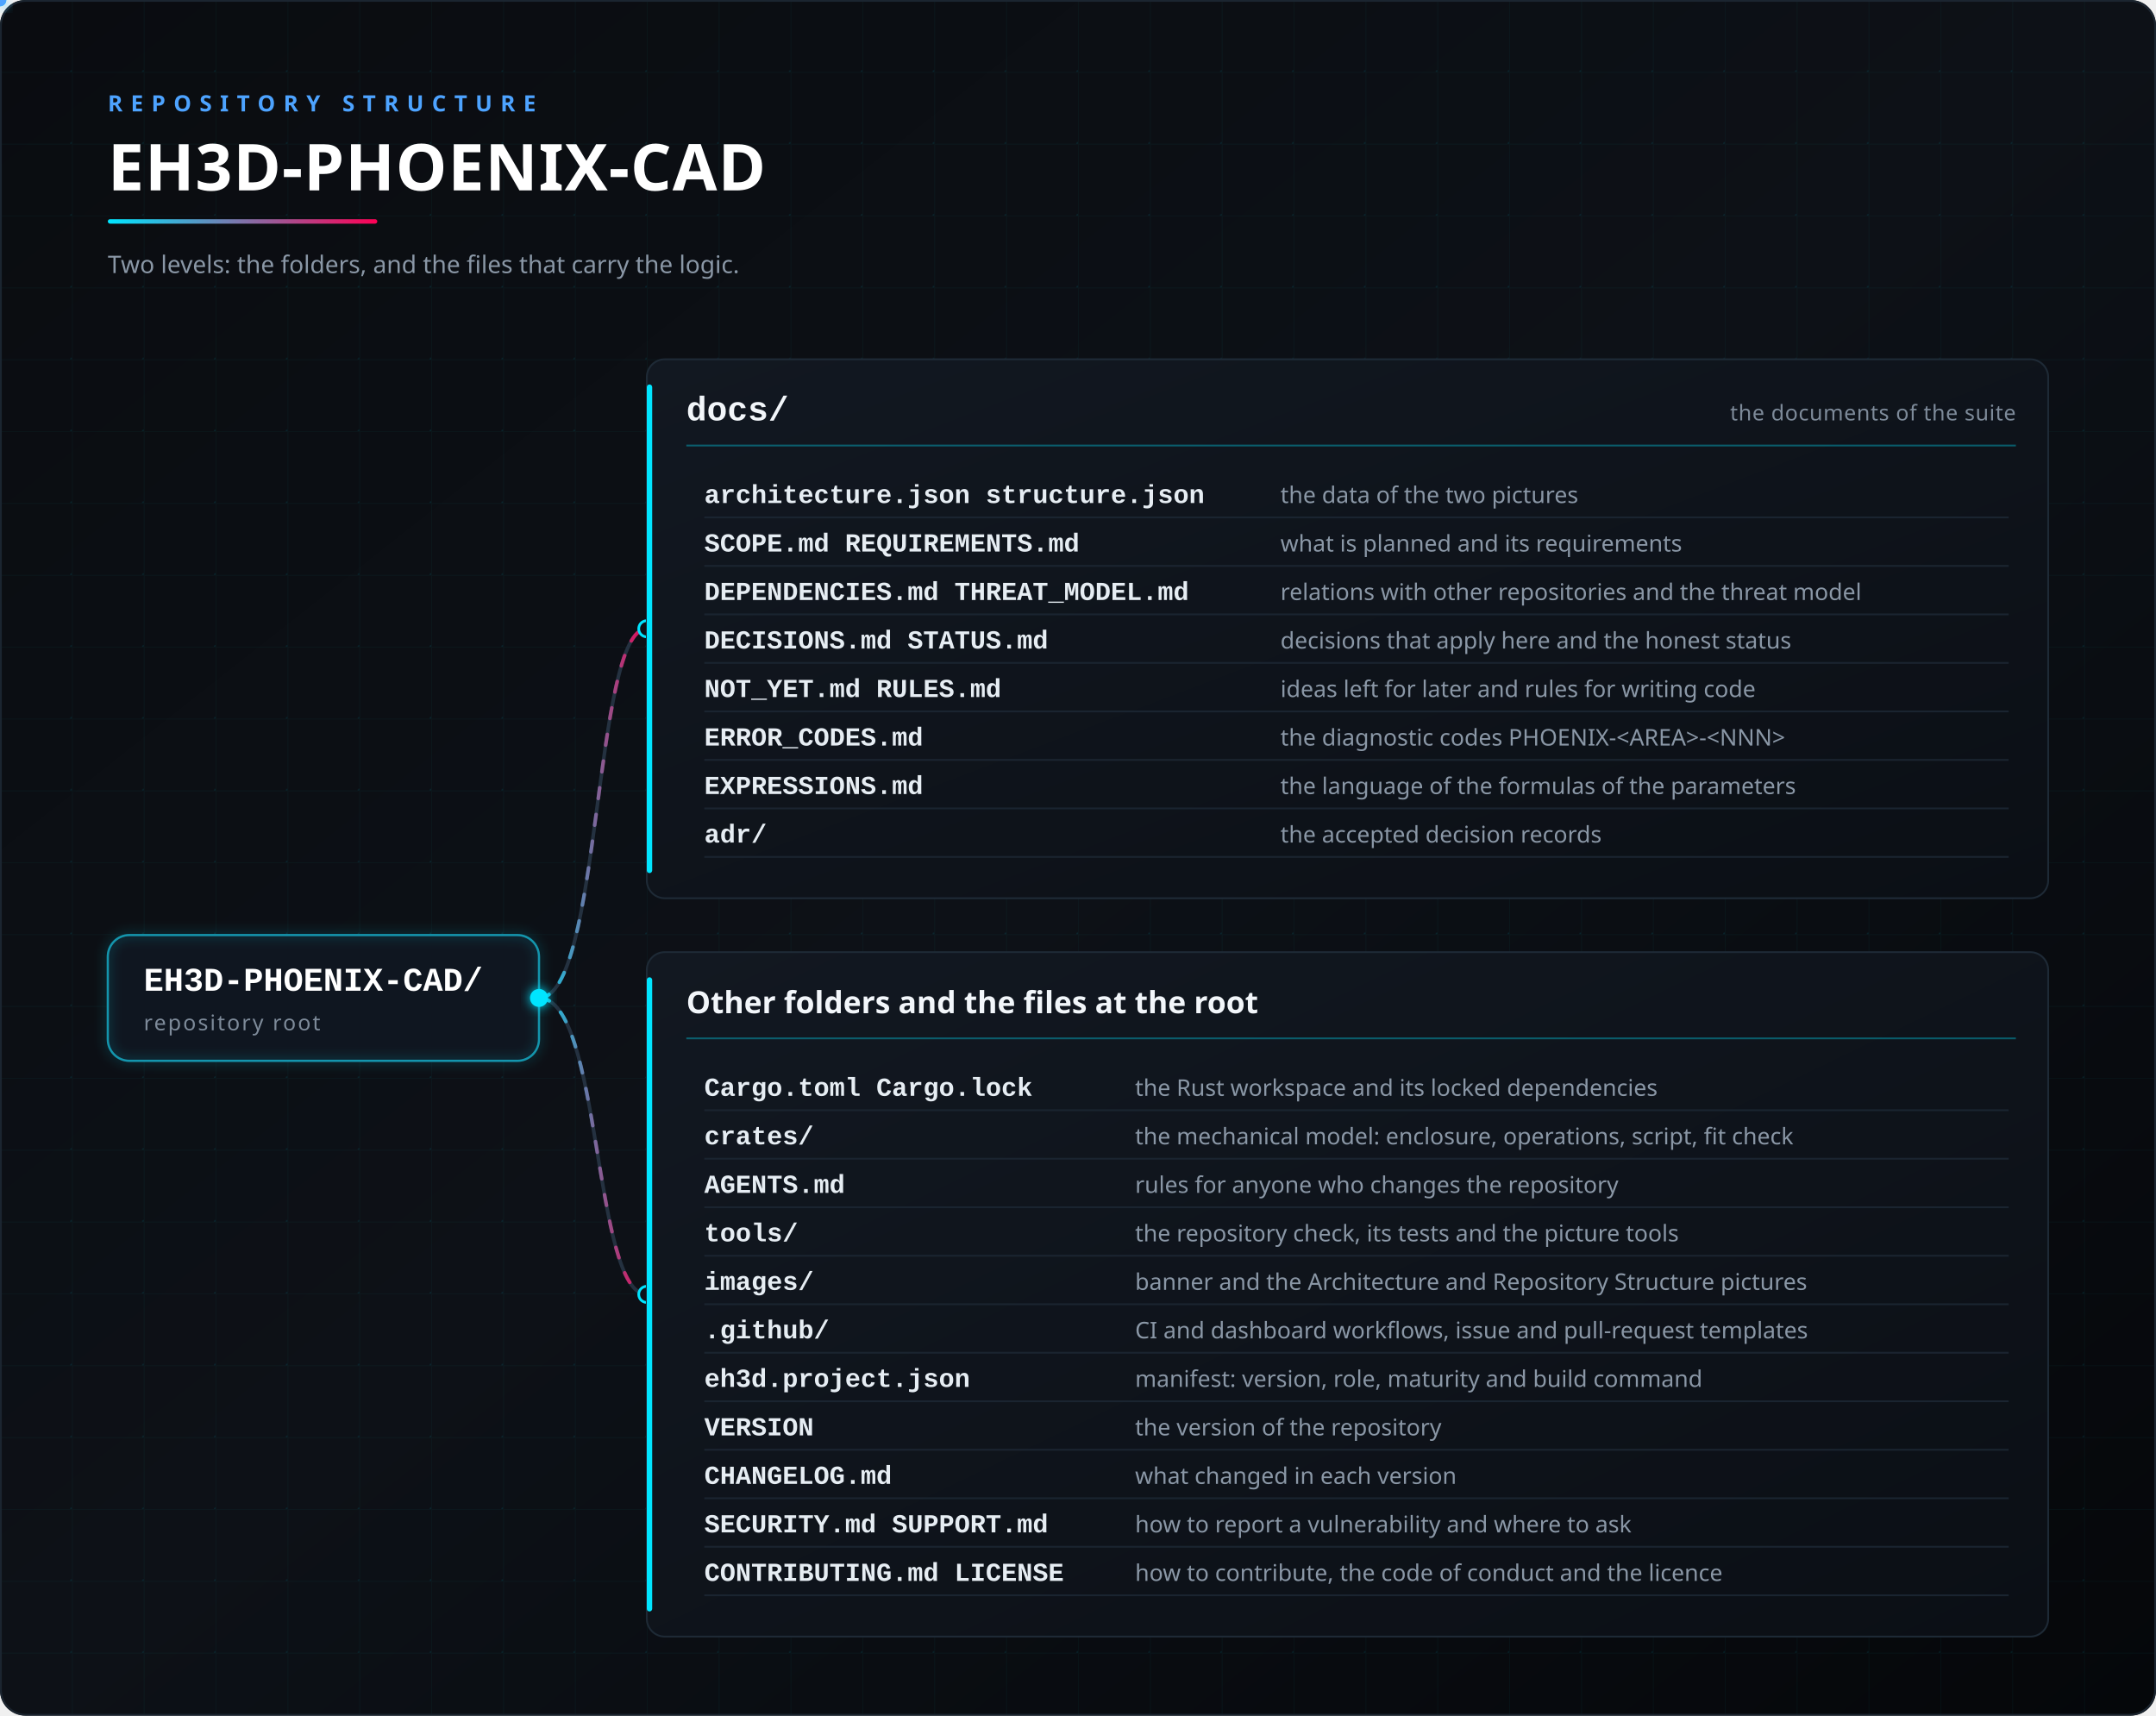
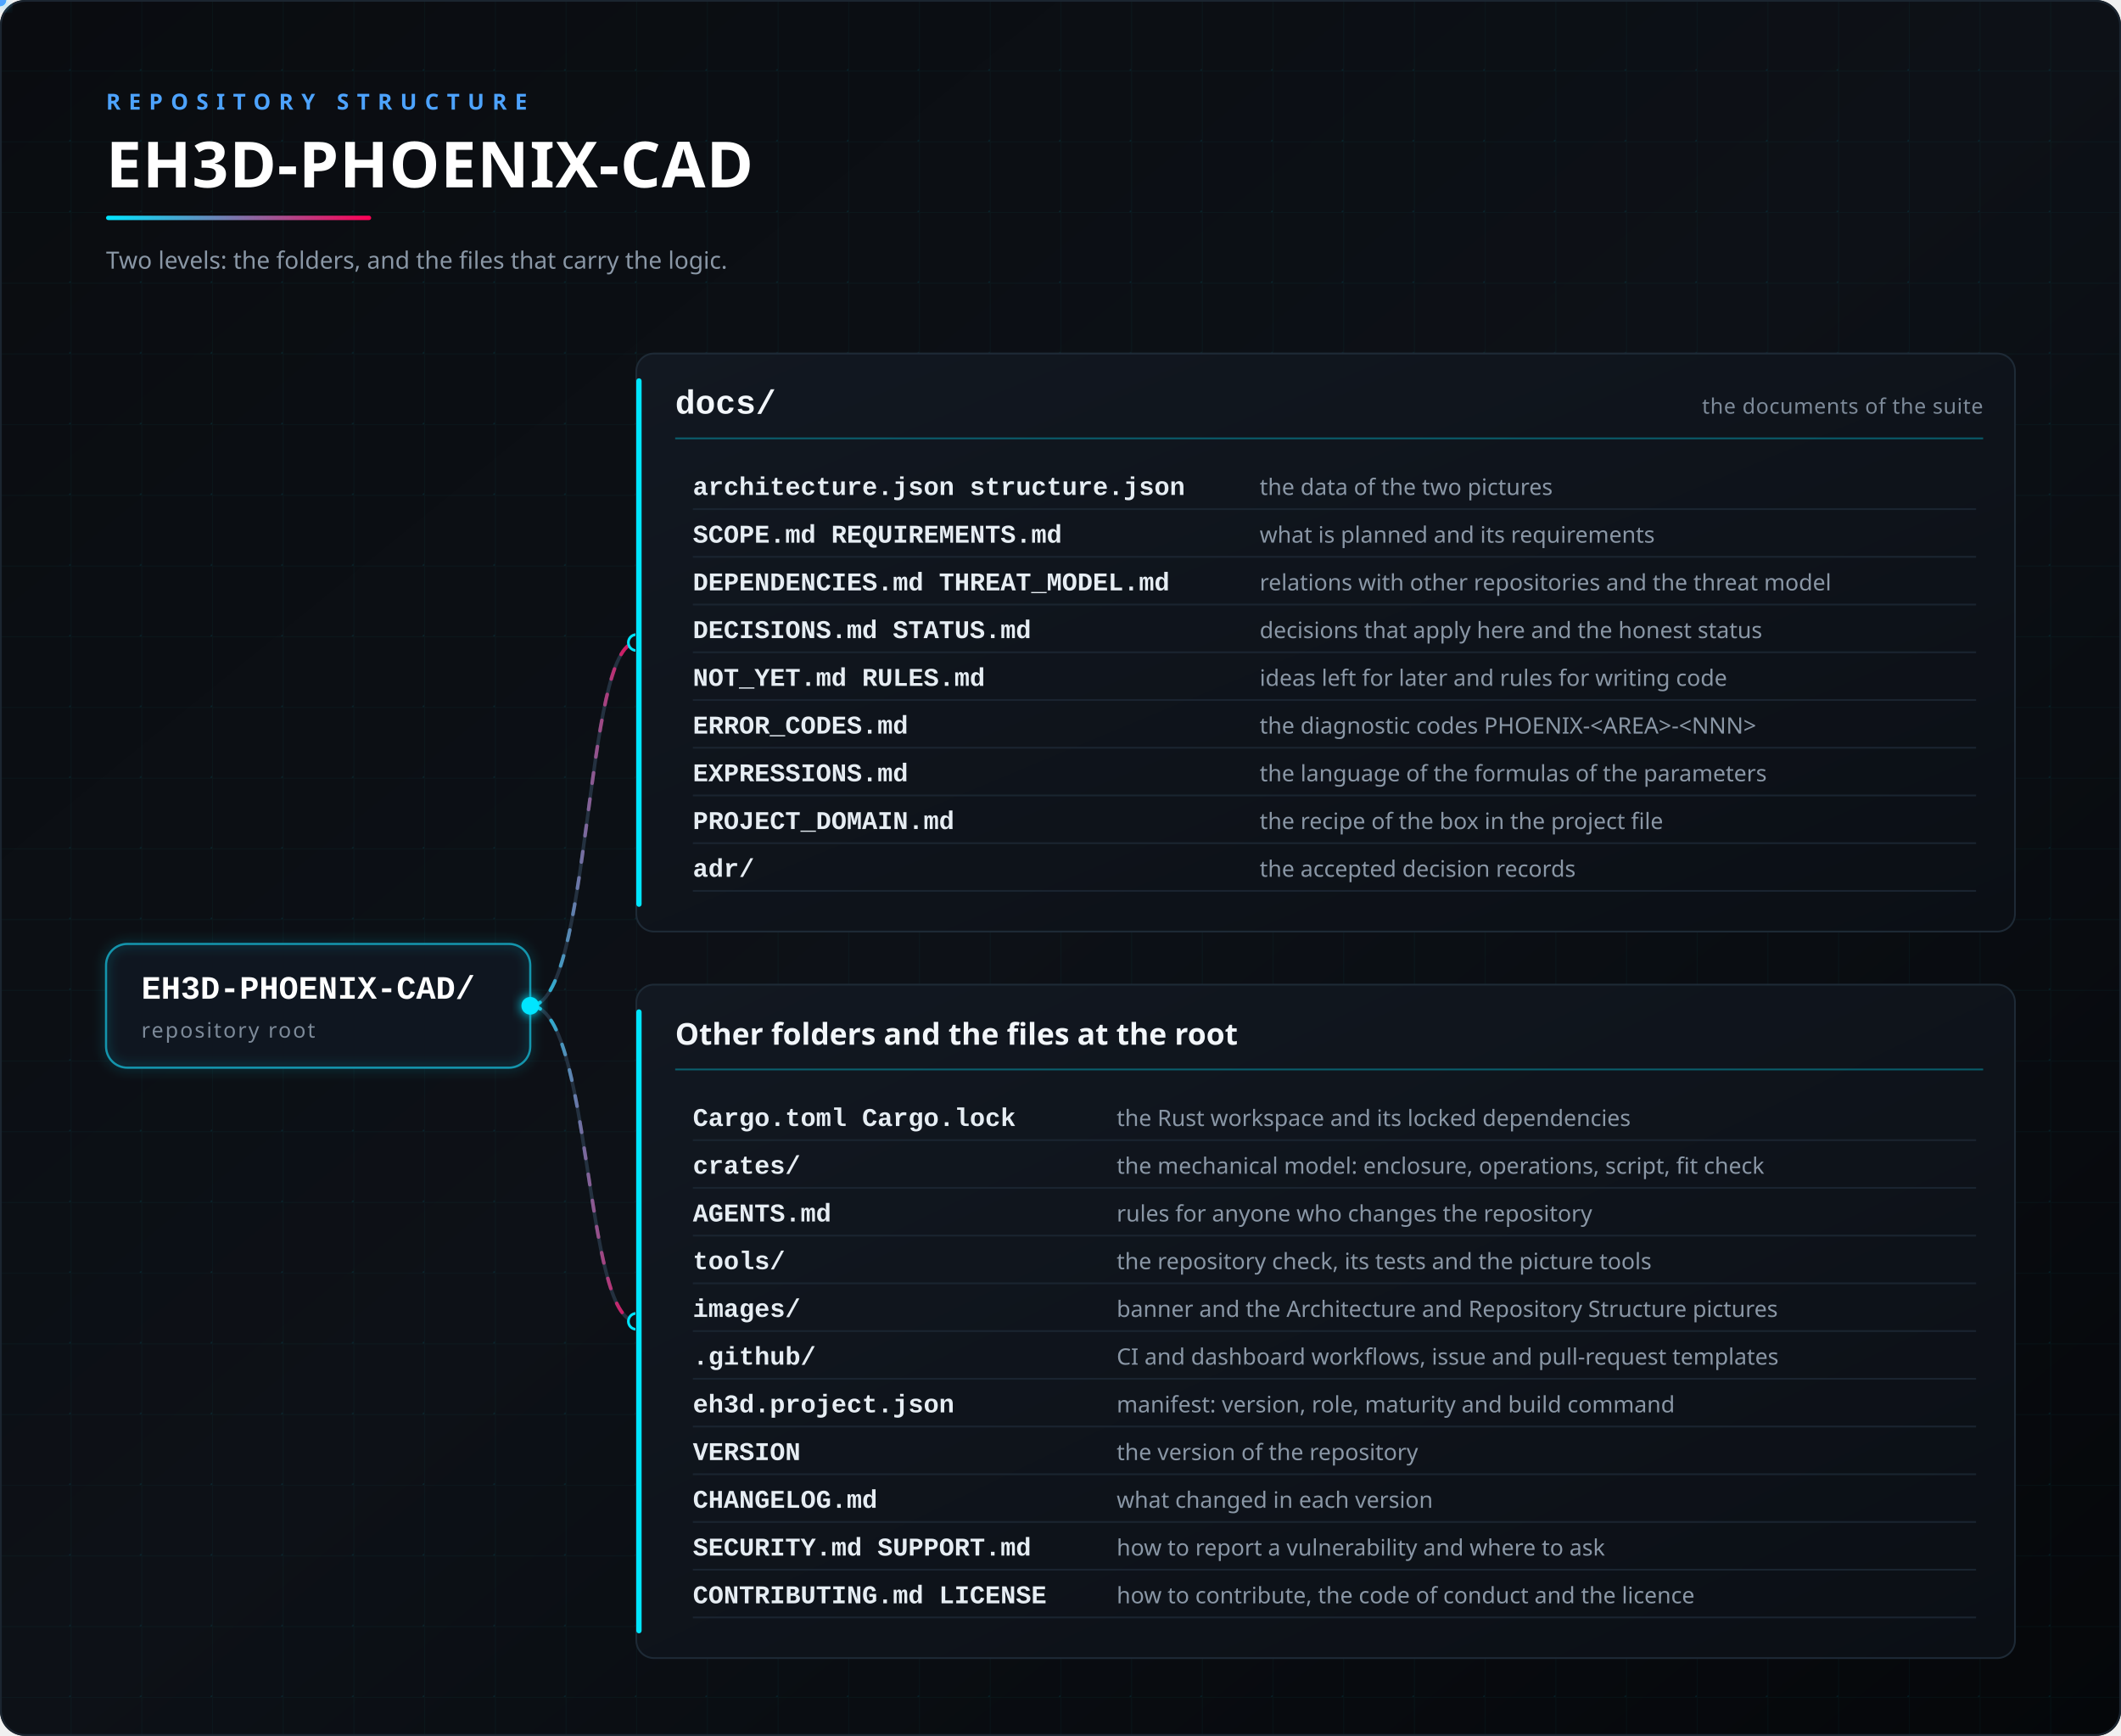
- <svg xmlns="http://www.w3.org/2000/svg" viewBox="0 0 1200 955" width="100%" role="img" aria-labelledby="t d">
+ <svg xmlns="http://www.w3.org/2000/svg" viewBox="0 0 1200 982" width="100%" role="img" aria-labelledby="t d">
  <defs>
    <linearGradient id="bg" x1="0" y1="0" x2="1" y2="1">
      <stop offset="0" stop-color="#0A0C10" />
      <stop offset="0.5" stop-color="#0D1117" />
      <stop offset="1" stop-color="#05070A" />
    </linearGradient>
    <linearGradient id="card" x1="0" y1="0" x2="1" y2="1">
      <stop offset="0" stop-color="#121821" />
      <stop offset="1" stop-color="#0B0F15" />
    </linearGradient>
    <linearGradient id="line" x1="0" y1="0" x2="1" y2="0">
      <stop offset="0" stop-color="#00E5FF" />
      <stop offset="1" stop-color="#FF0055" />
    </linearGradient>
    <filter id="glow" x="-50%" y="-50%" width="200%" height="200%">
      <feGaussianBlur stdDeviation="3" result="b" />
      <feMerge>
        <feMergeNode in="b" />
        <feMergeNode in="SourceGraphic" />
      </feMerge>
    </filter>
    <pattern id="grid" width="40" height="40" patternUnits="userSpaceOnUse">
      <path d="M40 0H0V40" fill="none" stroke="#00E5FF" stroke-opacity="0.035" />
      <circle cx="40" cy="40" r="1" fill="#00E5FF" fill-opacity="0.09" />
    </pattern>
  </defs>
-   <rect width="1200" height="955" rx="14" fill="url(#bg)" />
-   <rect width="1200" height="955" rx="14" fill="url(#grid)" />
-   <rect x="0.5" y="0.5" width="1199" height="954" rx="14" fill="none" stroke="#1B2530" />
+   <rect width="1200" height="982" rx="14" fill="url(#bg)" />
+   <rect width="1200" height="982" rx="14" fill="url(#grid)" />
+   <rect x="0.5" y="0.5" width="1199" height="981" rx="14" fill="none" stroke="#1B2530" />
  <text x="60" y="62" font-family="'Segoe UI','Noto Sans','Noto Sans CJK SC','Microsoft YaHei','Yu Gothic','Helvetica Neue',Helvetica,Arial,sans-serif" font-size="12.5" font-weight="600" fill="#4DA3FF" text-anchor="start" letter-spacing="4.5">REPOSITORY STRUCTURE</text>
  <text x="60" y="106" font-family="'Segoe UI','Noto Sans','Noto Sans CJK SC','Microsoft YaHei','Yu Gothic','Helvetica Neue',Helvetica,Arial,sans-serif" font-size="36" font-weight="700" fill="#FFFFFF" text-anchor="start" letter-spacing="0.5">EH3D-PHOENIX-CAD</text>
  <rect x="60" y="122" width="150" height="2.5" rx="1.25" fill="url(#line)">
    <animate attributeName="width" values="40;150;150" keyTimes="0;0.4;1" dur="3s" repeatCount="indefinite" />
  </rect>
  <text x="60" y="152" font-family="'Segoe UI','Noto Sans','Noto Sans CJK SC','Microsoft YaHei','Yu Gothic','Helvetica Neue',Helvetica,Arial,sans-serif" font-size="13.5" font-weight="400" fill="#8A97A6" text-anchor="start">Two levels: the folders, and the files that carry the logic.</text>
-   <path id="c0" d="M300,555.5 C335,555.5 330,350 360,350" fill="none" stroke="#243140" stroke-width="2" />
-   <path d="M300,555.5 C335,555.5 330,350 360,350" fill="none" stroke="url(#line)" stroke-width="2" stroke-linecap="round" stroke-dasharray="6 9" opacity="0.9">
+   <path id="c0" d="M300,569 C335,569 330,363.5 360,363.5" fill="none" stroke="#243140" stroke-width="2" />
+   <path d="M300,569 C335,569 330,363.5 360,363.5" fill="none" stroke="url(#line)" stroke-width="2" stroke-linecap="round" stroke-dasharray="6 9" opacity="0.9">
    <animate attributeName="stroke-dashoffset" from="0" to="-30" dur="1.6s" repeatCount="indefinite" />
  </path>
-   <circle cx="360" cy="350" r="4.5" fill="#0D1117" stroke="#00E5FF" stroke-width="1.5" />
-   <path id="c1" d="M300,555.5 C335,555.5 330,720.5 360,720.5" fill="none" stroke="#243140" stroke-width="2" />
-   <path d="M300,555.5 C335,555.5 330,720.5 360,720.5" fill="none" stroke="url(#line)" stroke-width="2" stroke-linecap="round" stroke-dasharray="6 9" opacity="0.9">
+   <circle cx="360" cy="363.5" r="4.5" fill="#0D1117" stroke="#00E5FF" stroke-width="1.5" />
+   <path id="c1" d="M300,569 C335,569 330,747.5 360,747.5" fill="none" stroke="#243140" stroke-width="2" />
+   <path d="M300,569 C335,569 330,747.5 360,747.5" fill="none" stroke="url(#line)" stroke-width="2" stroke-linecap="round" stroke-dasharray="6 9" opacity="0.9">
    <animate attributeName="stroke-dashoffset" from="0" to="-30" dur="1.6s" repeatCount="indefinite" />
  </path>
-   <circle cx="360" cy="720.5" r="4.5" fill="#0D1117" stroke="#00E5FF" stroke-width="1.5" />
+   <circle cx="360" cy="747.5" r="4.5" fill="#0D1117" stroke="#00E5FF" stroke-width="1.5" />
  <circle r="3.5" fill="#00E5FF" filter="url(#glow)">
    <animateMotion dur="3.4s" repeatCount="indefinite">
      <mpath href="#c0" />
    </animateMotion>
  </circle>
  <circle r="3.5" fill="#4DA3FF" filter="url(#glow)">
    <animateMotion dur="4.2s" repeatCount="indefinite">
      <mpath href="#c1" />
    </animateMotion>
  </circle>
-   <rect x="60" y="520.5" width="240" height="70" rx="12" fill="#0F1620" stroke="#2A3A4C" stroke-width="1.2" />
-   <rect x="60" y="520.5" width="240" height="70" rx="12" fill="none" stroke="#00E5FF" stroke-opacity="0.5" stroke-width="1.2" filter="url(#glow)">
+   <rect x="60" y="534" width="240" height="70" rx="12" fill="#0F1620" stroke="#2A3A4C" stroke-width="1.2" />
+   <rect x="60" y="534" width="240" height="70" rx="12" fill="none" stroke="#00E5FF" stroke-opacity="0.5" stroke-width="1.2" filter="url(#glow)">
    <animate attributeName="stroke-opacity" values="0.15;0.6;0.15" dur="3.6s" repeatCount="indefinite" />
  </rect>
-   <text x="80" y="551.5" font-family="'JetBrains Mono','Cascadia Code','SFMono-Regular',Consolas,'Liberation Mono',monospace" font-size="18.5" font-weight="700" fill="#FFFFFF" text-anchor="start">EH3D-PHOENIX-CAD/</text>
-   <text x="80" y="573.5" font-family="'Segoe UI','Noto Sans','Noto Sans CJK SC','Microsoft YaHei','Yu Gothic','Helvetica Neue',Helvetica,Arial,sans-serif" font-size="12" font-weight="400" fill="#7D8A99" text-anchor="start" letter-spacing="1">repository root</text>
-   <circle cx="300" cy="555.5" r="5" fill="#00E5FF" filter="url(#glow)" />
-   <rect x="360" y="200" width="780" height="300" rx="10" fill="url(#card)" stroke="#1E2A36" stroke-width="1" />
-   <rect x="360" y="214" width="3" height="272" rx="1.5" fill="#00E5FF">
+   <text x="80" y="565" font-family="'JetBrains Mono','Cascadia Code','SFMono-Regular',Consolas,'Liberation Mono',monospace" font-size="18.5" font-weight="700" fill="#FFFFFF" text-anchor="start">EH3D-PHOENIX-CAD/</text>
+   <text x="80" y="587" font-family="'Segoe UI','Noto Sans','Noto Sans CJK SC','Microsoft YaHei','Yu Gothic','Helvetica Neue',Helvetica,Arial,sans-serif" font-size="12" font-weight="400" fill="#7D8A99" text-anchor="start" letter-spacing="1">repository root</text>
+   <circle cx="300" cy="569" r="5" fill="#00E5FF" filter="url(#glow)" />
+   <rect x="360" y="200" width="780" height="327" rx="10" fill="url(#card)" stroke="#1E2A36" stroke-width="1" />
+   <rect x="360" y="214" width="3" height="299" rx="1.5" fill="#00E5FF">
    <animate attributeName="opacity" values="0.55;1;0.55" dur="4s" begin="0s" repeatCount="indefinite" />
  </rect>
  <text x="382" y="234" font-family="'JetBrains Mono','Cascadia Code','SFMono-Regular',Consolas,'Liberation Mono',monospace" font-size="19" font-weight="700" fill="#F2F6FA" text-anchor="start">docs/</text>
  <text x="1122" y="234" font-family="'Segoe UI','Noto Sans','Noto Sans CJK SC','Microsoft YaHei','Yu Gothic','Helvetica Neue',Helvetica,Arial,sans-serif" font-size="12" font-weight="400" fill="#7D8A99" text-anchor="end" letter-spacing="0.3">the documents of the suite</text>
  <line x1="382" y1="248" x2="1122" y2="248" stroke="#00E5FF" stroke-opacity="0.35" stroke-width="1" />
  <text x="392" y="280" font-family="'JetBrains Mono','Cascadia Code','SFMono-Regular',Consolas,'Liberation Mono',monospace" font-size="14.5" font-weight="600" fill="#E6EDF3" text-anchor="start">architecture.json  structure.json</text>
  <text x="712.67" y="280" font-family="'Segoe UI','Noto Sans','Noto Sans CJK SC','Microsoft YaHei','Yu Gothic','Helvetica Neue',Helvetica,Arial,sans-serif" font-size="12.8" font-weight="400" fill="#8A97A6" text-anchor="start">the data of the two pictures</text>
  <line x1="392" y1="288" x2="1118" y2="288" stroke="#1A2430" stroke-width="1" />
  <text x="392" y="307" font-family="'JetBrains Mono','Cascadia Code','SFMono-Regular',Consolas,'Liberation Mono',monospace" font-size="14.5" font-weight="600" fill="#E6EDF3" text-anchor="start">SCOPE.md  REQUIREMENTS.md</text>
  <text x="712.67" y="307" font-family="'Segoe UI','Noto Sans','Noto Sans CJK SC','Microsoft YaHei','Yu Gothic','Helvetica Neue',Helvetica,Arial,sans-serif" font-size="12.8" font-weight="400" fill="#8A97A6" text-anchor="start">what is planned and its requirements</text>
  <line x1="392" y1="315" x2="1118" y2="315" stroke="#1A2430" stroke-width="1" />
  <text x="392" y="334" font-family="'JetBrains Mono','Cascadia Code','SFMono-Regular',Consolas,'Liberation Mono',monospace" font-size="14.5" font-weight="600" fill="#E6EDF3" text-anchor="start">DEPENDENCIES.md  THREAT_MODEL.md</text>
  <text x="712.67" y="334" font-family="'Segoe UI','Noto Sans','Noto Sans CJK SC','Microsoft YaHei','Yu Gothic','Helvetica Neue',Helvetica,Arial,sans-serif" font-size="12.8" font-weight="400" fill="#8A97A6" text-anchor="start">relations with other repositories and the threat model</text>
  <line x1="392" y1="342" x2="1118" y2="342" stroke="#1A2430" stroke-width="1" />
  <text x="392" y="361" font-family="'JetBrains Mono','Cascadia Code','SFMono-Regular',Consolas,'Liberation Mono',monospace" font-size="14.5" font-weight="600" fill="#E6EDF3" text-anchor="start">DECISIONS.md  STATUS.md</text>
  <text x="712.67" y="361" font-family="'Segoe UI','Noto Sans','Noto Sans CJK SC','Microsoft YaHei','Yu Gothic','Helvetica Neue',Helvetica,Arial,sans-serif" font-size="12.8" font-weight="400" fill="#8A97A6" text-anchor="start">decisions that apply here and the honest status</text>
  <line x1="392" y1="369" x2="1118" y2="369" stroke="#1A2430" stroke-width="1" />
  <text x="392" y="388" font-family="'JetBrains Mono','Cascadia Code','SFMono-Regular',Consolas,'Liberation Mono',monospace" font-size="14.5" font-weight="600" fill="#E6EDF3" text-anchor="start">NOT_YET.md  RULES.md</text>
  <text x="712.67" y="388" font-family="'Segoe UI','Noto Sans','Noto Sans CJK SC','Microsoft YaHei','Yu Gothic','Helvetica Neue',Helvetica,Arial,sans-serif" font-size="12.8" font-weight="400" fill="#8A97A6" text-anchor="start">ideas left for later and rules for writing code</text>
  <line x1="392" y1="396" x2="1118" y2="396" stroke="#1A2430" stroke-width="1" />
  <text x="392" y="415" font-family="'JetBrains Mono','Cascadia Code','SFMono-Regular',Consolas,'Liberation Mono',monospace" font-size="14.5" font-weight="600" fill="#E6EDF3" text-anchor="start">ERROR_CODES.md</text>
  <text x="712.67" y="415" font-family="'Segoe UI','Noto Sans','Noto Sans CJK SC','Microsoft YaHei','Yu Gothic','Helvetica Neue',Helvetica,Arial,sans-serif" font-size="12.8" font-weight="400" fill="#8A97A6" text-anchor="start">the diagnostic codes PHOENIX-&lt;AREA&gt;-&lt;NNN&gt;</text>
  <line x1="392" y1="423" x2="1118" y2="423" stroke="#1A2430" stroke-width="1" />
  <text x="392" y="442" font-family="'JetBrains Mono','Cascadia Code','SFMono-Regular',Consolas,'Liberation Mono',monospace" font-size="14.5" font-weight="600" fill="#E6EDF3" text-anchor="start">EXPRESSIONS.md</text>
  <text x="712.67" y="442" font-family="'Segoe UI','Noto Sans','Noto Sans CJK SC','Microsoft YaHei','Yu Gothic','Helvetica Neue',Helvetica,Arial,sans-serif" font-size="12.8" font-weight="400" fill="#8A97A6" text-anchor="start">the language of the formulas of the parameters</text>
  <line x1="392" y1="450" x2="1118" y2="450" stroke="#1A2430" stroke-width="1" />
-   <text x="392" y="469" font-family="'JetBrains Mono','Cascadia Code','SFMono-Regular',Consolas,'Liberation Mono',monospace" font-size="14.5" font-weight="600" fill="#E6EDF3" text-anchor="start">adr/</text>
-   <text x="712.67" y="469" font-family="'Segoe UI','Noto Sans','Noto Sans CJK SC','Microsoft YaHei','Yu Gothic','Helvetica Neue',Helvetica,Arial,sans-serif" font-size="12.8" font-weight="400" fill="#8A97A6" text-anchor="start">the accepted decision records</text>
+   <text x="392" y="469" font-family="'JetBrains Mono','Cascadia Code','SFMono-Regular',Consolas,'Liberation Mono',monospace" font-size="14.5" font-weight="600" fill="#E6EDF3" text-anchor="start">PROJECT_DOMAIN.md</text>
+   <text x="712.67" y="469" font-family="'Segoe UI','Noto Sans','Noto Sans CJK SC','Microsoft YaHei','Yu Gothic','Helvetica Neue',Helvetica,Arial,sans-serif" font-size="12.8" font-weight="400" fill="#8A97A6" text-anchor="start">the recipe of the box in the project file</text>
  <line x1="392" y1="477" x2="1118" y2="477" stroke="#1A2430" stroke-width="1" />
-   <rect x="360" y="530" width="780" height="381" rx="10" fill="url(#card)" stroke="#1E2A36" stroke-width="1" />
-   <rect x="360" y="544" width="3" height="353" rx="1.5" fill="#00E5FF">
+   <text x="392" y="496" font-family="'JetBrains Mono','Cascadia Code','SFMono-Regular',Consolas,'Liberation Mono',monospace" font-size="14.5" font-weight="600" fill="#E6EDF3" text-anchor="start">adr/</text>
+   <text x="712.67" y="496" font-family="'Segoe UI','Noto Sans','Noto Sans CJK SC','Microsoft YaHei','Yu Gothic','Helvetica Neue',Helvetica,Arial,sans-serif" font-size="12.8" font-weight="400" fill="#8A97A6" text-anchor="start">the accepted decision records</text>
+   <line x1="392" y1="504" x2="1118" y2="504" stroke="#1A2430" stroke-width="1" />
+   <rect x="360" y="557" width="780" height="381" rx="10" fill="url(#card)" stroke="#1E2A36" stroke-width="1" />
+   <rect x="360" y="571" width="3" height="353" rx="1.5" fill="#00E5FF">
    <animate attributeName="opacity" values="0.55;1;0.55" dur="4s" begin="0.6s" repeatCount="indefinite" />
  </rect>
-   <text x="382" y="564" font-family="'Segoe UI','Noto Sans','Noto Sans CJK SC','Microsoft YaHei','Yu Gothic','Helvetica Neue',Helvetica,Arial,sans-serif" font-size="17" font-weight="700" fill="#F2F6FA" text-anchor="start">Other folders and the files at the root</text>
-   <line x1="382" y1="578" x2="1122" y2="578" stroke="#00E5FF" stroke-opacity="0.35" stroke-width="1" />
-   <text x="392" y="610" font-family="'JetBrains Mono','Cascadia Code','SFMono-Regular',Consolas,'Liberation Mono',monospace" font-size="14.5" font-weight="600" fill="#E6EDF3" text-anchor="start">Cargo.toml  Cargo.lock</text>
-   <text x="631.76" y="610" font-family="'Segoe UI','Noto Sans','Noto Sans CJK SC','Microsoft YaHei','Yu Gothic','Helvetica Neue',Helvetica,Arial,sans-serif" font-size="12.8" font-weight="400" fill="#8A97A6" text-anchor="start">the Rust workspace and its locked dependencies</text>
-   <line x1="392" y1="618" x2="1118" y2="618" stroke="#1A2430" stroke-width="1" />
-   <text x="392" y="637" font-family="'JetBrains Mono','Cascadia Code','SFMono-Regular',Consolas,'Liberation Mono',monospace" font-size="14.5" font-weight="600" fill="#E6EDF3" text-anchor="start">crates/</text>
-   <text x="631.76" y="637" font-family="'Segoe UI','Noto Sans','Noto Sans CJK SC','Microsoft YaHei','Yu Gothic','Helvetica Neue',Helvetica,Arial,sans-serif" font-size="12.8" font-weight="400" fill="#8A97A6" text-anchor="start">the mechanical model: enclosure, operations, script, fit check</text>
+   <text x="382" y="591" font-family="'Segoe UI','Noto Sans','Noto Sans CJK SC','Microsoft YaHei','Yu Gothic','Helvetica Neue',Helvetica,Arial,sans-serif" font-size="17" font-weight="700" fill="#F2F6FA" text-anchor="start">Other folders and the files at the root</text>
+   <line x1="382" y1="605" x2="1122" y2="605" stroke="#00E5FF" stroke-opacity="0.35" stroke-width="1" />
+   <text x="392" y="637" font-family="'JetBrains Mono','Cascadia Code','SFMono-Regular',Consolas,'Liberation Mono',monospace" font-size="14.5" font-weight="600" fill="#E6EDF3" text-anchor="start">Cargo.toml  Cargo.lock</text>
+   <text x="631.76" y="637" font-family="'Segoe UI','Noto Sans','Noto Sans CJK SC','Microsoft YaHei','Yu Gothic','Helvetica Neue',Helvetica,Arial,sans-serif" font-size="12.8" font-weight="400" fill="#8A97A6" text-anchor="start">the Rust workspace and its locked dependencies</text>
  <line x1="392" y1="645" x2="1118" y2="645" stroke="#1A2430" stroke-width="1" />
-   <text x="392" y="664" font-family="'JetBrains Mono','Cascadia Code','SFMono-Regular',Consolas,'Liberation Mono',monospace" font-size="14.5" font-weight="600" fill="#E6EDF3" text-anchor="start">AGENTS.md</text>
-   <text x="631.76" y="664" font-family="'Segoe UI','Noto Sans','Noto Sans CJK SC','Microsoft YaHei','Yu Gothic','Helvetica Neue',Helvetica,Arial,sans-serif" font-size="12.8" font-weight="400" fill="#8A97A6" text-anchor="start">rules for anyone who changes the repository</text>
+   <text x="392" y="664" font-family="'JetBrains Mono','Cascadia Code','SFMono-Regular',Consolas,'Liberation Mono',monospace" font-size="14.5" font-weight="600" fill="#E6EDF3" text-anchor="start">crates/</text>
+   <text x="631.76" y="664" font-family="'Segoe UI','Noto Sans','Noto Sans CJK SC','Microsoft YaHei','Yu Gothic','Helvetica Neue',Helvetica,Arial,sans-serif" font-size="12.8" font-weight="400" fill="#8A97A6" text-anchor="start">the mechanical model: enclosure, operations, script, fit check</text>
  <line x1="392" y1="672" x2="1118" y2="672" stroke="#1A2430" stroke-width="1" />
-   <text x="392" y="691" font-family="'JetBrains Mono','Cascadia Code','SFMono-Regular',Consolas,'Liberation Mono',monospace" font-size="14.5" font-weight="600" fill="#E6EDF3" text-anchor="start">tools/</text>
-   <text x="631.76" y="691" font-family="'Segoe UI','Noto Sans','Noto Sans CJK SC','Microsoft YaHei','Yu Gothic','Helvetica Neue',Helvetica,Arial,sans-serif" font-size="12.8" font-weight="400" fill="#8A97A6" text-anchor="start">the repository check, its tests and the picture tools</text>
+   <text x="392" y="691" font-family="'JetBrains Mono','Cascadia Code','SFMono-Regular',Consolas,'Liberation Mono',monospace" font-size="14.5" font-weight="600" fill="#E6EDF3" text-anchor="start">AGENTS.md</text>
+   <text x="631.76" y="691" font-family="'Segoe UI','Noto Sans','Noto Sans CJK SC','Microsoft YaHei','Yu Gothic','Helvetica Neue',Helvetica,Arial,sans-serif" font-size="12.8" font-weight="400" fill="#8A97A6" text-anchor="start">rules for anyone who changes the repository</text>
  <line x1="392" y1="699" x2="1118" y2="699" stroke="#1A2430" stroke-width="1" />
-   <text x="392" y="718" font-family="'JetBrains Mono','Cascadia Code','SFMono-Regular',Consolas,'Liberation Mono',monospace" font-size="14.5" font-weight="600" fill="#E6EDF3" text-anchor="start">images/</text>
-   <text x="631.76" y="718" font-family="'Segoe UI','Noto Sans','Noto Sans CJK SC','Microsoft YaHei','Yu Gothic','Helvetica Neue',Helvetica,Arial,sans-serif" font-size="12.8" font-weight="400" fill="#8A97A6" text-anchor="start">banner and the Architecture and Repository Structure pictures</text>
+   <text x="392" y="718" font-family="'JetBrains Mono','Cascadia Code','SFMono-Regular',Consolas,'Liberation Mono',monospace" font-size="14.5" font-weight="600" fill="#E6EDF3" text-anchor="start">tools/</text>
+   <text x="631.76" y="718" font-family="'Segoe UI','Noto Sans','Noto Sans CJK SC','Microsoft YaHei','Yu Gothic','Helvetica Neue',Helvetica,Arial,sans-serif" font-size="12.8" font-weight="400" fill="#8A97A6" text-anchor="start">the repository check, its tests and the picture tools</text>
  <line x1="392" y1="726" x2="1118" y2="726" stroke="#1A2430" stroke-width="1" />
-   <text x="392" y="745" font-family="'JetBrains Mono','Cascadia Code','SFMono-Regular',Consolas,'Liberation Mono',monospace" font-size="14.5" font-weight="600" fill="#E6EDF3" text-anchor="start">.github/</text>
-   <text x="631.76" y="745" font-family="'Segoe UI','Noto Sans','Noto Sans CJK SC','Microsoft YaHei','Yu Gothic','Helvetica Neue',Helvetica,Arial,sans-serif" font-size="12.8" font-weight="400" fill="#8A97A6" text-anchor="start">CI and dashboard workflows, issue and pull-request templates</text>
+   <text x="392" y="745" font-family="'JetBrains Mono','Cascadia Code','SFMono-Regular',Consolas,'Liberation Mono',monospace" font-size="14.5" font-weight="600" fill="#E6EDF3" text-anchor="start">images/</text>
+   <text x="631.76" y="745" font-family="'Segoe UI','Noto Sans','Noto Sans CJK SC','Microsoft YaHei','Yu Gothic','Helvetica Neue',Helvetica,Arial,sans-serif" font-size="12.8" font-weight="400" fill="#8A97A6" text-anchor="start">banner and the Architecture and Repository Structure pictures</text>
  <line x1="392" y1="753" x2="1118" y2="753" stroke="#1A2430" stroke-width="1" />
-   <text x="392" y="772" font-family="'JetBrains Mono','Cascadia Code','SFMono-Regular',Consolas,'Liberation Mono',monospace" font-size="14.5" font-weight="600" fill="#E6EDF3" text-anchor="start">eh3d.project.json</text>
-   <text x="631.76" y="772" font-family="'Segoe UI','Noto Sans','Noto Sans CJK SC','Microsoft YaHei','Yu Gothic','Helvetica Neue',Helvetica,Arial,sans-serif" font-size="12.8" font-weight="400" fill="#8A97A6" text-anchor="start">manifest: version, role, maturity and build command</text>
+   <text x="392" y="772" font-family="'JetBrains Mono','Cascadia Code','SFMono-Regular',Consolas,'Liberation Mono',monospace" font-size="14.5" font-weight="600" fill="#E6EDF3" text-anchor="start">.github/</text>
+   <text x="631.76" y="772" font-family="'Segoe UI','Noto Sans','Noto Sans CJK SC','Microsoft YaHei','Yu Gothic','Helvetica Neue',Helvetica,Arial,sans-serif" font-size="12.8" font-weight="400" fill="#8A97A6" text-anchor="start">CI and dashboard workflows, issue and pull-request templates</text>
  <line x1="392" y1="780" x2="1118" y2="780" stroke="#1A2430" stroke-width="1" />
-   <text x="392" y="799" font-family="'JetBrains Mono','Cascadia Code','SFMono-Regular',Consolas,'Liberation Mono',monospace" font-size="14.5" font-weight="600" fill="#E6EDF3" text-anchor="start">VERSION</text>
-   <text x="631.76" y="799" font-family="'Segoe UI','Noto Sans','Noto Sans CJK SC','Microsoft YaHei','Yu Gothic','Helvetica Neue',Helvetica,Arial,sans-serif" font-size="12.8" font-weight="400" fill="#8A97A6" text-anchor="start">the version of the repository</text>
+   <text x="392" y="799" font-family="'JetBrains Mono','Cascadia Code','SFMono-Regular',Consolas,'Liberation Mono',monospace" font-size="14.5" font-weight="600" fill="#E6EDF3" text-anchor="start">eh3d.project.json</text>
+   <text x="631.76" y="799" font-family="'Segoe UI','Noto Sans','Noto Sans CJK SC','Microsoft YaHei','Yu Gothic','Helvetica Neue',Helvetica,Arial,sans-serif" font-size="12.8" font-weight="400" fill="#8A97A6" text-anchor="start">manifest: version, role, maturity and build command</text>
  <line x1="392" y1="807" x2="1118" y2="807" stroke="#1A2430" stroke-width="1" />
-   <text x="392" y="826" font-family="'JetBrains Mono','Cascadia Code','SFMono-Regular',Consolas,'Liberation Mono',monospace" font-size="14.5" font-weight="600" fill="#E6EDF3" text-anchor="start">CHANGELOG.md</text>
-   <text x="631.76" y="826" font-family="'Segoe UI','Noto Sans','Noto Sans CJK SC','Microsoft YaHei','Yu Gothic','Helvetica Neue',Helvetica,Arial,sans-serif" font-size="12.8" font-weight="400" fill="#8A97A6" text-anchor="start">what changed in each version</text>
+   <text x="392" y="826" font-family="'JetBrains Mono','Cascadia Code','SFMono-Regular',Consolas,'Liberation Mono',monospace" font-size="14.5" font-weight="600" fill="#E6EDF3" text-anchor="start">VERSION</text>
+   <text x="631.76" y="826" font-family="'Segoe UI','Noto Sans','Noto Sans CJK SC','Microsoft YaHei','Yu Gothic','Helvetica Neue',Helvetica,Arial,sans-serif" font-size="12.8" font-weight="400" fill="#8A97A6" text-anchor="start">the version of the repository</text>
  <line x1="392" y1="834" x2="1118" y2="834" stroke="#1A2430" stroke-width="1" />
-   <text x="392" y="853" font-family="'JetBrains Mono','Cascadia Code','SFMono-Regular',Consolas,'Liberation Mono',monospace" font-size="14.5" font-weight="600" fill="#E6EDF3" text-anchor="start">SECURITY.md  SUPPORT.md</text>
-   <text x="631.76" y="853" font-family="'Segoe UI','Noto Sans','Noto Sans CJK SC','Microsoft YaHei','Yu Gothic','Helvetica Neue',Helvetica,Arial,sans-serif" font-size="12.8" font-weight="400" fill="#8A97A6" text-anchor="start">how to report a vulnerability and where to ask</text>
+   <text x="392" y="853" font-family="'JetBrains Mono','Cascadia Code','SFMono-Regular',Consolas,'Liberation Mono',monospace" font-size="14.5" font-weight="600" fill="#E6EDF3" text-anchor="start">CHANGELOG.md</text>
+   <text x="631.76" y="853" font-family="'Segoe UI','Noto Sans','Noto Sans CJK SC','Microsoft YaHei','Yu Gothic','Helvetica Neue',Helvetica,Arial,sans-serif" font-size="12.8" font-weight="400" fill="#8A97A6" text-anchor="start">what changed in each version</text>
  <line x1="392" y1="861" x2="1118" y2="861" stroke="#1A2430" stroke-width="1" />
-   <text x="392" y="880" font-family="'JetBrains Mono','Cascadia Code','SFMono-Regular',Consolas,'Liberation Mono',monospace" font-size="14.5" font-weight="600" fill="#E6EDF3" text-anchor="start">CONTRIBUTING.md  LICENSE</text>
-   <text x="631.76" y="880" font-family="'Segoe UI','Noto Sans','Noto Sans CJK SC','Microsoft YaHei','Yu Gothic','Helvetica Neue',Helvetica,Arial,sans-serif" font-size="12.8" font-weight="400" fill="#8A97A6" text-anchor="start">how to contribute, the code of conduct and the licence</text>
+   <text x="392" y="880" font-family="'JetBrains Mono','Cascadia Code','SFMono-Regular',Consolas,'Liberation Mono',monospace" font-size="14.5" font-weight="600" fill="#E6EDF3" text-anchor="start">SECURITY.md  SUPPORT.md</text>
+   <text x="631.76" y="880" font-family="'Segoe UI','Noto Sans','Noto Sans CJK SC','Microsoft YaHei','Yu Gothic','Helvetica Neue',Helvetica,Arial,sans-serif" font-size="12.8" font-weight="400" fill="#8A97A6" text-anchor="start">how to report a vulnerability and where to ask</text>
  <line x1="392" y1="888" x2="1118" y2="888" stroke="#1A2430" stroke-width="1" />
+   <text x="392" y="907" font-family="'JetBrains Mono','Cascadia Code','SFMono-Regular',Consolas,'Liberation Mono',monospace" font-size="14.5" font-weight="600" fill="#E6EDF3" text-anchor="start">CONTRIBUTING.md  LICENSE</text>
+   <text x="631.76" y="907" font-family="'Segoe UI','Noto Sans','Noto Sans CJK SC','Microsoft YaHei','Yu Gothic','Helvetica Neue',Helvetica,Arial,sans-serif" font-size="12.8" font-weight="400" fill="#8A97A6" text-anchor="start">how to contribute, the code of conduct and the licence</text>
+   <line x1="392" y1="915" x2="1118" y2="915" stroke="#1A2430" stroke-width="1" />
</svg>
